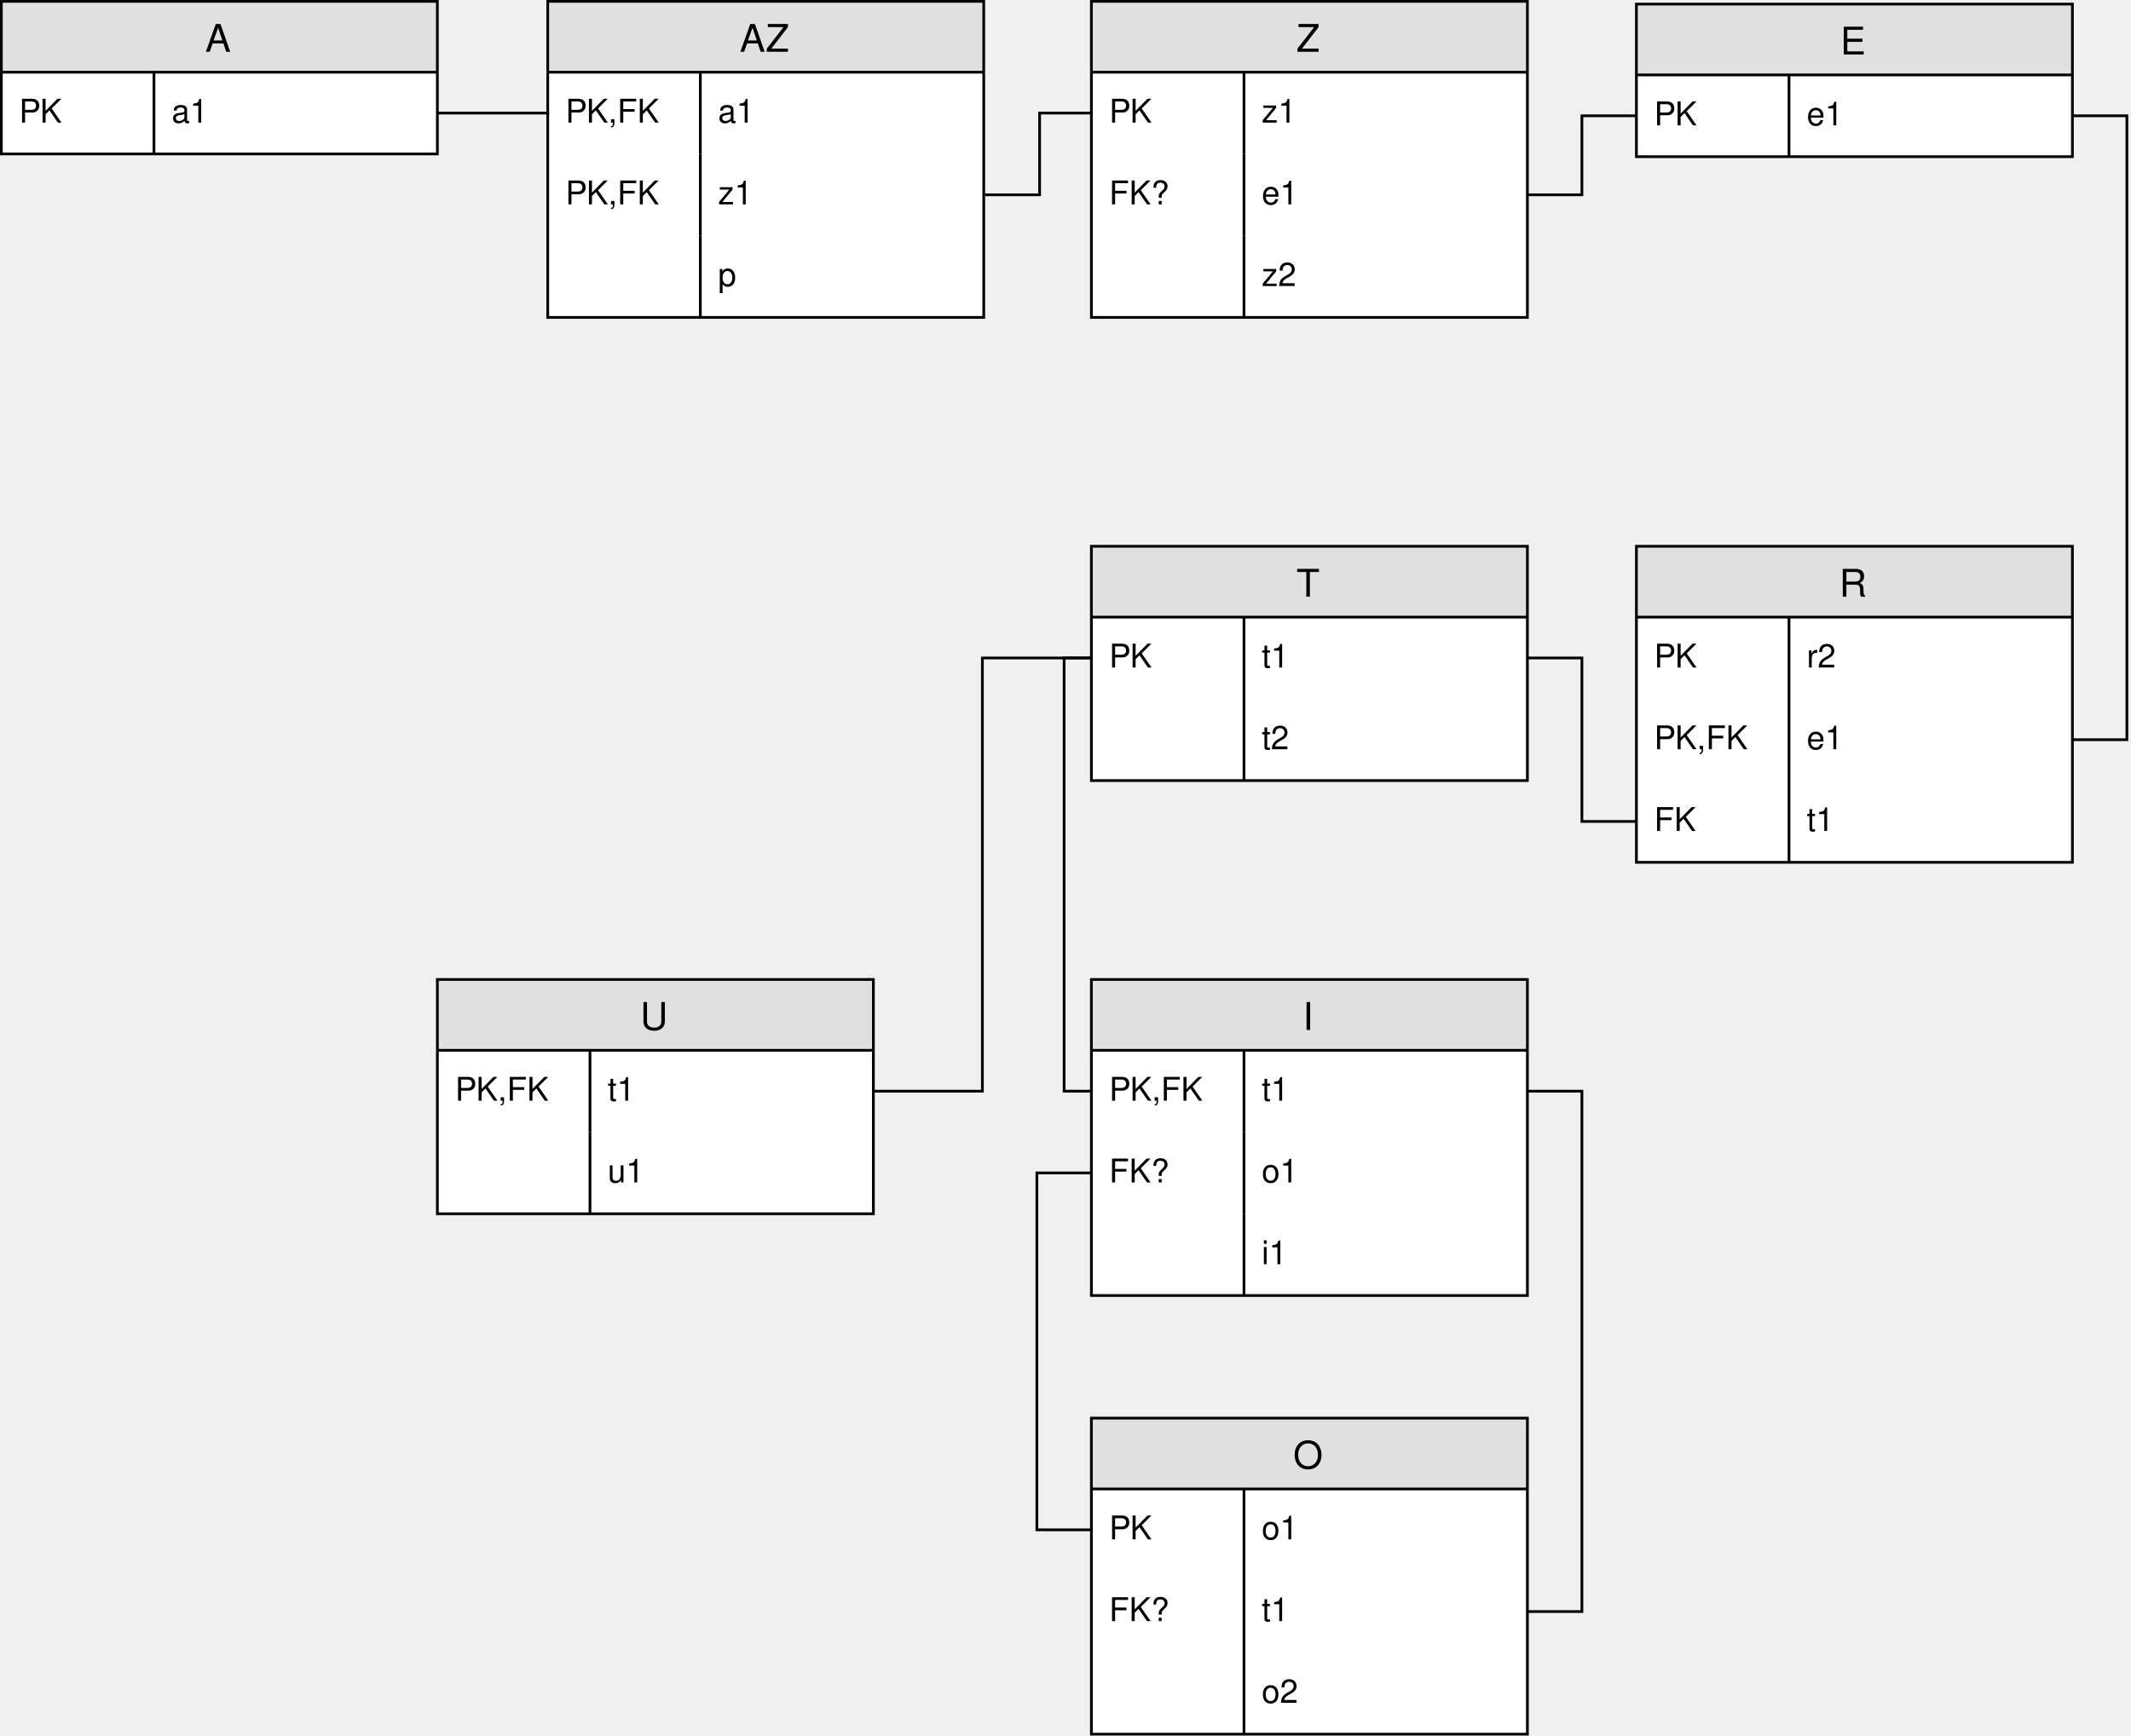
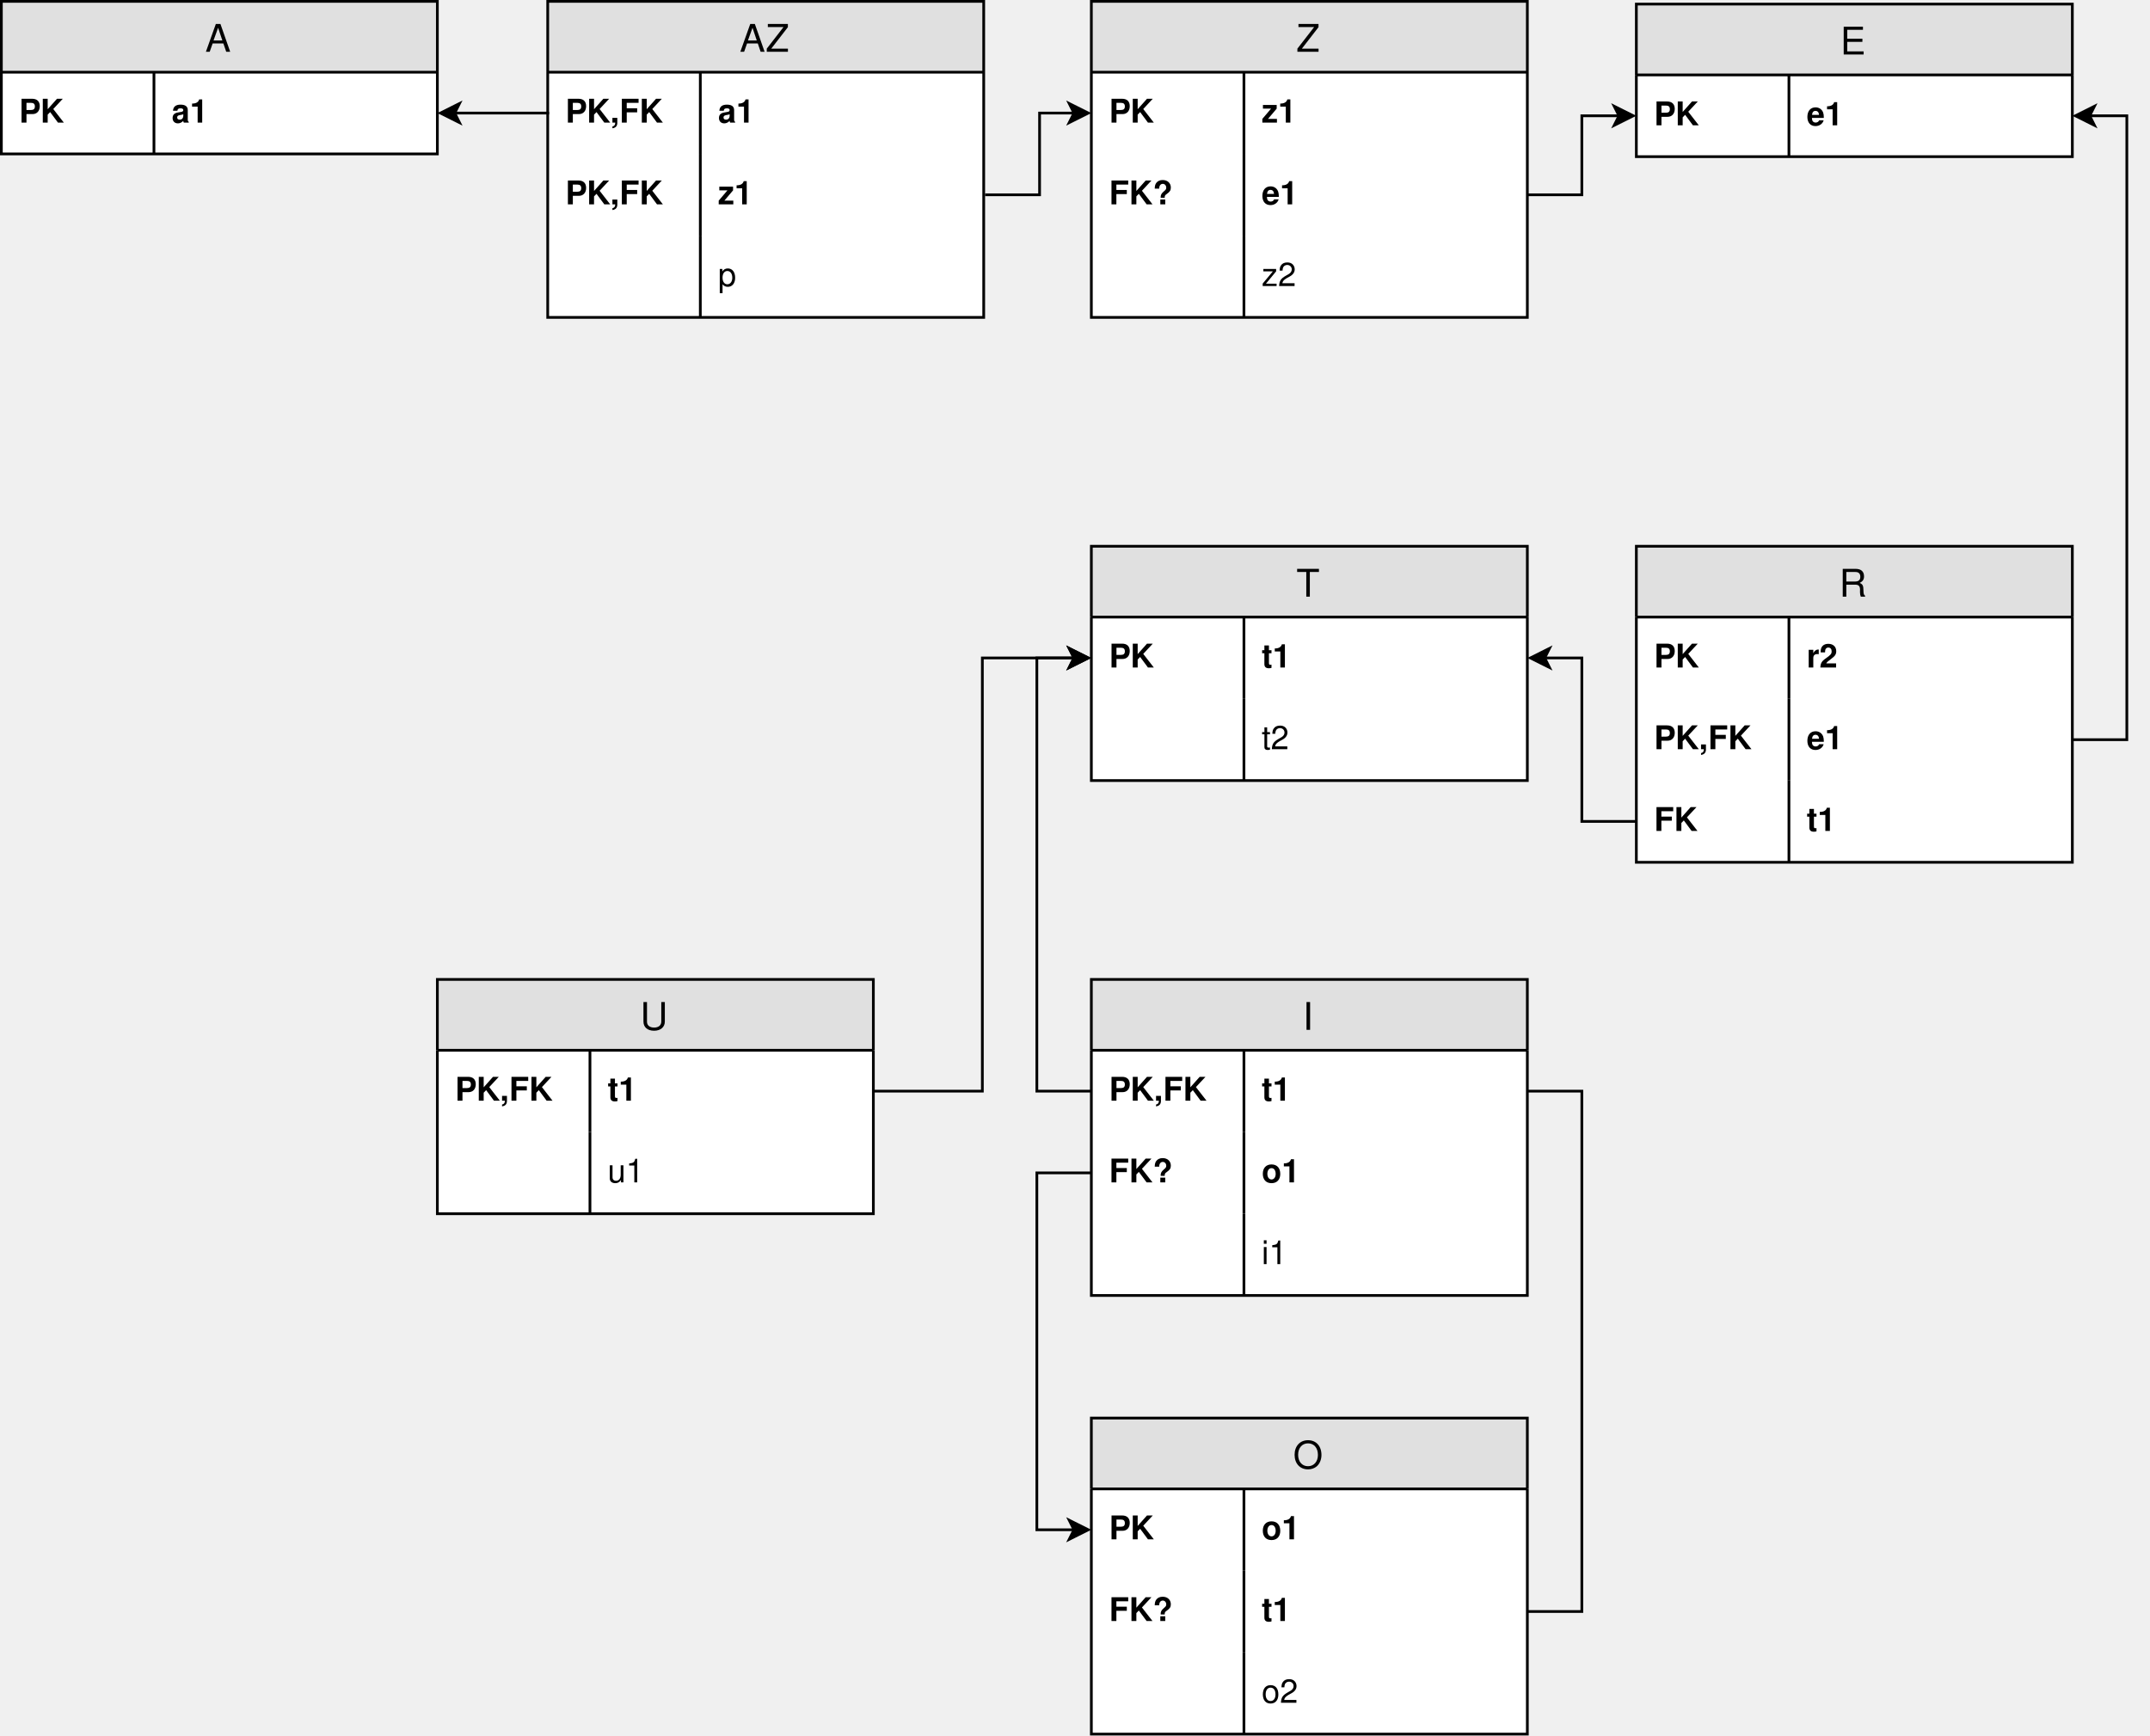
- <svg xmlns="http://www.w3.org/2000/svg" version="1.1" width="782px" height="637px" viewBox="-0.5 -0.5 782 637" content="&lt;mxfile host=&quot;Electron&quot; modified=&quot;2019-10-10T01:50:04.986Z&quot; agent=&quot;Mozilla/5.0 (Windows NT 10.0; Win64; x64) AppleWebKit/537.36 (KHTML, like Gecko) draw.io/11.3.0 Chrome/76.0.381.139 Electron/6.0.7 Safari/537.36&quot; etag=&quot;zW6-IMFG-xTYvGnYh8Zf&quot; version=&quot;11.3.0&quot; type=&quot;device&quot; pages=&quot;1&quot;&gt;&lt;diagram id=&quot;dkL3oLTsuP9VIgrY93rh&quot; name=&quot;Page-1&quot;&gt;7V1bc9o4FP41PG7HF3zhMZDQ7TTZzTTd2WzfFKyAu8ZijEggv34lLPnCgcVQjKwZpZmOdSzfpE+fzvl07PTc0Xz9OUOL2QOJcNJzrGjdc297jjMIPPY/N2xyQ2D7uWGaxVFuskvDU/yBhdES1lUc4WWtIiUkofGibpyQNMUTWrOhLCPv9WqvJKlfdYGmGBieJiiB1r/jiM5ya+hZpf13HE9n8sq2JfbMkawsDMsZish7xeTe9dxRRgjNt+brEU5428l2yY8bH9hb3FiGU9rkgJcV+fHzDzp8e0bJYvDFi8ls9Ztjufl53lCyEo/8Q9wv3chGWL7H8wSlrDR8JSl9EnssVp7M4iS6Rxuy4jexpGjyrywNZySLP1h9lLBdNjOw3RkVfez4/GxxkoxIQrLtdVxs8X+1I5/4GcW1Mrxkxz7KJ7Z3TA9oXat4j5ZU3iVJErRYxi/b++YHzlE2jdMhoZTMRSX5lOP6Tb1uf9h+lMTTlNkm7Fo4k22RP43dZ2XYI6KT3nBG8bpiEj30GZM5ptmGVRF7+32BFjFcZPG9xJ7tC9ushjsxrJDA+7Q4dQkJtiFQcRJC+gAhHzaEyAwt+CZ7ehqj5Bsbiyid8r1DShaihRP8KnskE/fOt1+qvSBbOa875E0Xs+F4I8zzOIq2Z61CJyVbbC4XaBKn0/v8Kr5Vmr6Jq/FeIuyUr8l2JM7YyXDK74ZQRNFLgeoFiVO6bUlvyH5Zg4+sT17PY086YmW7LLNfXj2jI5IuaYbibddjBr13zOE3jDKy+M7AhuXTVkdQfwdFzl4UHRm5x8ElwOT4zcDkWq1hyQNYevx6CpZ26Wcvtmp42oOTphCr46l/KTgdQwx/bMFSZ2OjfwAbxUQp7q42F9UwUwGJ518TIy7ECDZ8cxm+sX4FUyfzjaecb1wfYGn8teeODeVcnHKKYasj5UAn+MMxlKMh5YTqKQe6y+eyjW3Y5uiI1ZBtbDgp3ZiQW13IfV7E7bUWcNsBwAcyDrD6gLsYtxoF3HZoAu5rzEfFmNVwPnKg93tjNGB1ExKbgj55Z81JLarADnRrzaTUgUnJ0VAFdvarwKOxmZkuPzM5GkvBDoyUzNKTlqSjXgp2YFRlSKc10jkUKmlAOq4NgLIwnKNcCz6dczqgBTsASueSjdGCjw9YDcnGCQEgcDTFstdZw83IlKQouSutrMVXaYQj0d5lnXuyBQhvy5+Y0o1oTLSihMfTdC5jcLyO6bM4nG//w7fZAM9Lt+vKrtuNLKTsgZ/lCXihchQvlodtS+Vx0Q3PwysRySw8vBb7DwbMS7LKJriJa0sl3xysKeUZ3rb/Sx0ZThCN33DtTlogBktlt9vndLvVnW73m3a7TIPpSrdLHacyH9zBCcEIbb3rCG3+7tKP3cxhaG/ppw99T5P71IGAtxi4Gqlsfeh8mqWfFtzPvsbuZ39g/JCz/RCZ8XbcD5EQ6Yof4kE/5JvxQzrjh3Rhvc+Dnkh2knhhPJFWPBFPQ0/EM57IVTwRT2NPxINJKCby0ZJv1C/1eTBXxSz1tUY6GmdiezARhRrSUb/WdzrpqF/r8/a+amb45uJ8o/F7Zl4AANF1uaU7q31yotFQboFJ+N8hMxi5pafmGxuN5ZawPbVlYByRTkY/YWNwdUZt8aG4a9SWNhyRwQFsaOCI+FDdpUbd7UDgczLfqFdbfKjuGra5ONv4Gmu7vqcy7JGxja5hT+NVZjkhdSXs8aEi8pcJe9S9VmrVwx53MFAd9vjwnRwT9nQg7PE1/NKBv/9LB2bRpxVvROPPHfhQa1kZ0lEf+5xOOupjnwBqLYZtLs82GistAaSWri/5FAXlsY+cZvSLfQIoinwxsU9nlnwaxz4tZtgGMOPNBD8dCH6KoatR8BOYjLfruSOBxhlvIXRYiSEd9cHP6aSjPvgJ4SKi+bh6O5RTDFsNKSeASbaxoRwdKUd9km0Al5QM21zewdE4xTZQmmJ71lpzd/SWoHGK7eX1lu2h7MHQplJBQL888yM3VOJ6tx7Xyzh/3LC+9GFKyOV3UAKweJRfcZSgGPQnpC0jBvXUiEGenMMUikEhFINMXNYBMagYuhqJQeF+Mci4SZcOynTWgcybj50Myk7nmw7oQOaP7F2NcjSOzEKY7EdOit4N5XSEctTrQCFM9jNsc3m20TjLL1TzZbuW3h84J5/nYKR8XAcKG79zIBWjC+tAQLhxvXrM7js7yMkfShxVgudUQak4r7yOWxOIjtbfEaBaEpQGSpPKNBc5w8Yip1x1az2pjBUzQmgVJRlazB5IhHmN/wA=&lt;/diagram&gt;&lt;/mxfile&gt;" style="background-color: rgb(255, 255, 255);">
+ <svg xmlns="http://www.w3.org/2000/svg" version="1.1" width="789px" height="637px" viewBox="-0.5 -0.5 789 637" content="&lt;mxfile host=&quot;Electron&quot; modified=&quot;2019-10-13T20:50:45.197Z&quot; agent=&quot;Mozilla/5.0 (Windows NT 10.0; Win64; x64) AppleWebKit/537.36 (KHTML, like Gecko) draw.io/12.1.0 Chrome/76.0.381.139 Electron/6.0.7 Safari/537.36&quot; etag=&quot;pJ8IJDLQotQWq_OWO9xX&quot; version=&quot;12.1.0&quot; type=&quot;device&quot; pages=&quot;1&quot;&gt;&lt;diagram id=&quot;dkL3oLTsuP9VIgrY93rh&quot; name=&quot;Page-1&quot;&gt;7V1bc9o4FP41PG7HF2Sbx0Cbbqfpbibpznb7pmAF3DUWY0QC+fUr2ZIvCBab2MiaUZrpoGP5IunTp3M+HZORO1vtPqdwvfyGQxSPHCvcjdyPI8eZ+ID+zwz73ODbXm5YpFGYm+zS8Bi9IW60uHUbhWhTq0gwjkm0rhvnOEnQnNRsME3xa73aM47rd13DBZIMj3MYy9a/o5Asc2sArNL+O4oWS3Fn2+JHVlBU5obNEob4tWJyP43cWYoxyT+tdjMUs74T/ZKfd3viaPFgKUpIkxOetvjnrz/I9OUHjNeTLyDCy+1vjuXm13mB8ZY3+Sd/XrIXnbB5jVYxTGhp+owT8siPWLQ8X0ZxeAf3eMseYkPg/F9Rmi5xGr3R+jCmh2xqoIdTwsfY8djVojie4Rin2X1cZLF/tTMf2RX5vVK0oefeixbbB6ZvcFereAc3RDwljmO43kRP2XOzE1cwXUTJFBOCV7ySaOVt/aGesx96HMbRIqG2Ob0XSkVf5K2xx7QsjwgfpBeUErSrmPgIfUZ4hUi6p1X40fGYo4VPF1F8LbFne9y2rOGOTyvI8b4oLl1Cgn7gqGiFkLGEkDdbhsgSrtlH2noSwfiBzkWYLNjRKcFr3sMxehYjkvJnZ5+fqqMgejmvO2VdF9HpeMPNqygMs6tWoZPgDJubNZxHyeIuv4tnlaYHfjc2Sphe8jnOZuKSXgwl7GkwgQQ+Fahe4yghWU+CKf2lHT6zPoARoC2d0bJdlukvq56SGU42JIVRNvSIQu8VMfhNwxSvv1OwIdHa6gwCByhyjqLozMw9Dy4OJsdrBibX6g1LQMLS/dc2WKp2nn0KWzU8HcFJU4jV8TTuCk7nEMOazZt3MTbGJ7BRLJT86WprUQ0zFZAA75oYcWWMIMM33fDNuzDVmm+Acr5xPQlLt19H7q2hnM4pp5i2OlKO7AS/OYZyOqEc6x2Yak85gXrKkd1lwzbds80pZGjANra8KN2YkFtdyH1ZxA16C7htX8IHNA6w+oC7mLcaBdx2YALua6xHxZzVcD1yZO/3xmjA6hYkugR9ABetST2qwI7s1ppFaQCLkqOhCuwcV4Fnt2Zl6n5lcjSWgh05UjJbT1qSjnop2JGjKkM6vZHOqVBJA9JxbQkoa8M5yrXg9pwzAC3YkaBkyKZzsnFPRVgakI0TSIBA4QKJUacdt8QLnMD4U2mlPb5NQhTy/i7r3OEMIKwvfyFC9rwz4ZZgFk+TlYjB0S4iP/jp7PM/7PMHwEsfd5VDH/eikNAG/xAXYIXKWaxYnpaVyvPCG5aHR4vzGG420Tw3sgibX+1kzLzB23SOmni3RFDOyZpCoWHd+7/skaIYkugF1Z6kB26wVI68fcnIW4Maea/pyItkmKGMvFBzKqvCJ3lZMHLb6Dpym3e4AWQ3cxv62wAayx6oyYAaQNhbTFyNtLax7IKaDaAenNCxxk7oeGJckfe4IiL17bwrIlAyFFcEyK7Ig3FFBuOKDGHjD8jOSNpKxTDOSC/OCNDQGQHGGbmKMwI0dkaAnI1igh8t+Ub9nh+Qk1bMnl9vpKNxSjaQM1KIIR3175y1Jx31m37g6Dtnhm865xuNXzgDvgSIoSsug9r2E2uNhoqLnJD/XSYHo7iM1HzfRmPFJehPcJkYX2SQAVDQGFyDEVw8Wd81gksfvsjkBDY08EU8WeAlRuBVn/DYnm/UCy6eLPBeyjaWYZuzM1ZHtgEqIx/9Ex5B471msSYNJfLxZF3kLxP5qHvL1KpHPu5kojry8eRXdEzkM4DIx9Pwiw+84198YLZ+enFINP72A0+WW7aGdNSHP+1JR33448tyiwl/umcbjcUWX6aWoW/8FIUhhD9ipdEv/PFlaeSLCX8Gs/HTOPzpMdXWl1PfTPwzgPinmLoaxT++SX27nkfia5z6Fsg+Kzakoz71rT3pqI9/Ankr0Xzdej+UU0xbDSnHl7NtI0M56iWX9pSjPtvWl3eVLmUbI7mcn7E6so3SXNuLdpwHJbn4jXNtu5dcslNp2+C+UoGjv7zyPTNUQnunHtqLUP+2YX3hxpSoy5+gxGDRlPf4SrIe9KfMXEYPGqnRg4BYxhTqQYGsB5nQbAB6UDF1NdKDguN6kInLuo7LdJaCzFuQg5SC2vPNAKQg85f3rkY5GgdngZzyh1sF8IZyepGC2lOOeikokFP+LmUbIwWdn7E6so2aL7p7/4sEHF2lpiO0o7ZZPScj5fM6UND4zQOhGHWsA0nCjQvqMbvnHCAnbxQ/qwRPW0HJOxCIPLcmEJ2tfyBA9SQoTZSmll1Z5zw6ITKVS1ZCM3M3WmjQWAsV+3O9p5/RYooxqYIphevlNxwiVuM/&lt;/diagram&gt;&lt;/mxfile&gt;" style="background-color: rgb(255, 255, 255);">
  <defs>
    <clipPath id="mx-clip-461-27-94-28-0">
      <rect x="461" y="27" width="94" height="28" />
    </clipPath>
    <clipPath id="mx-clip-405-27-46-28-0">
      <rect x="405" y="27" width="46" height="28" />
    </clipPath>
    <clipPath id="mx-clip-461-57-94-28-0">
      <rect x="461" y="57" width="94" height="28" />
    </clipPath>
    <clipPath id="mx-clip-405-57-46-28-0">
      <rect x="405" y="57" width="46" height="28" />
    </clipPath>
    <clipPath id="mx-clip-461-87-94-28-0">
      <rect x="461" y="87" width="94" height="28" />
    </clipPath>
    <clipPath id="mx-clip-61-27-94-28-0">
      <rect x="61" y="27" width="94" height="28" />
    </clipPath>
    <clipPath id="mx-clip-5-27-46-28-0">
      <rect x="5" y="27" width="46" height="28" />
    </clipPath>
    <clipPath id="mx-clip-262-27-94-28-0">
      <rect x="262" y="27" width="94" height="28" />
    </clipPath>
    <clipPath id="mx-clip-206-27-46-28-0">
      <rect x="206" y="27" width="46" height="28" />
    </clipPath>
    <clipPath id="mx-clip-262-57-94-28-0">
      <rect x="262" y="57" width="94" height="28" />
    </clipPath>
    <clipPath id="mx-clip-206-57-46-28-0">
      <rect x="206" y="57" width="46" height="28" />
    </clipPath>
    <clipPath id="mx-clip-262-87-94-28-0">
      <rect x="262" y="87" width="94" height="28" />
    </clipPath>
    <clipPath id="mx-clip-661-28-94-28-0">
      <rect x="661" y="28" width="94" height="28" />
    </clipPath>
    <clipPath id="mx-clip-605-28-46-28-0">
      <rect x="605" y="28" width="46" height="28" />
    </clipPath>
    <clipPath id="mx-clip-661-227-94-28-0">
      <rect x="661" y="227" width="94" height="28" />
    </clipPath>
    <clipPath id="mx-clip-605-227-46-28-0">
      <rect x="605" y="227" width="46" height="28" />
    </clipPath>
    <clipPath id="mx-clip-661-257-94-28-0">
      <rect x="661" y="257" width="94" height="28" />
    </clipPath>
    <clipPath id="mx-clip-605-257-46-28-0">
      <rect x="605" y="257" width="46" height="28" />
    </clipPath>
    <clipPath id="mx-clip-661-287-94-28-0">
      <rect x="661" y="287" width="94" height="28" />
    </clipPath>
    <clipPath id="mx-clip-605-287-46-28-0">
      <rect x="605" y="287" width="46" height="28" />
    </clipPath>
    <clipPath id="mx-clip-461-227-94-28-0">
      <rect x="461" y="227" width="94" height="28" />
    </clipPath>
    <clipPath id="mx-clip-405-227-46-28-0">
      <rect x="405" y="227" width="46" height="28" />
    </clipPath>
    <clipPath id="mx-clip-461-257-94-28-0">
      <rect x="461" y="257" width="94" height="28" />
    </clipPath>
    <clipPath id="mx-clip-221-386-94-28-0">
      <rect x="221" y="386" width="94" height="28" />
    </clipPath>
    <clipPath id="mx-clip-165-386-46-28-0">
      <rect x="165" y="386" width="46" height="28" />
    </clipPath>
    <clipPath id="mx-clip-221-416-94-28-0">
      <rect x="221" y="416" width="94" height="28" />
    </clipPath>
    <clipPath id="mx-clip-461-386-94-28-0">
      <rect x="461" y="386" width="94" height="28" />
    </clipPath>
    <clipPath id="mx-clip-405-386-46-28-0">
      <rect x="405" y="386" width="46" height="28" />
    </clipPath>
    <clipPath id="mx-clip-461-416-94-28-0">
      <rect x="461" y="416" width="94" height="28" />
    </clipPath>
    <clipPath id="mx-clip-405-416-46-28-0">
      <rect x="405" y="416" width="46" height="28" />
    </clipPath>
    <clipPath id="mx-clip-461-446-94-28-0">
      <rect x="461" y="446" width="94" height="28" />
    </clipPath>
    <clipPath id="mx-clip-461-547-94-28-0">
      <rect x="461" y="547" width="94" height="28" />
    </clipPath>
    <clipPath id="mx-clip-405-547-46-28-0">
      <rect x="405" y="547" width="46" height="28" />
    </clipPath>
    <clipPath id="mx-clip-461-577-94-28-0">
      <rect x="461" y="577" width="94" height="28" />
    </clipPath>
    <clipPath id="mx-clip-405-577-46-28-0">
      <rect x="405" y="577" width="46" height="28" />
    </clipPath>
    <clipPath id="mx-clip-461-607-94-28-0">
      <rect x="461" y="607" width="94" height="28" />
    </clipPath>
  </defs>
  <g>
    <path d="M 400 26 L 400 0 L 560 0 L 560 26" fill="#e0e0e0" stroke="#000000" stroke-miterlimit="10" pointer-events="none" />
    <path d="M 400 26 L 400 116 L 560 116 L 560 26" fill="#ffffff" stroke="#000000" stroke-miterlimit="10" pointer-events="none" />
    <path d="M 400 26 L 560 26" fill="none" stroke="#000000" stroke-miterlimit="10" pointer-events="none" />
    <g fill="#000000" font-family="Helvetica" text-anchor="middle" font-size="14px">
      <text x="479.5" y="18.5">Z</text>
    </g>
    <path d="M 400 26 M 560 26 M 560 56 M 400 56" fill="none" stroke="#000000" stroke-miterlimit="10" pointer-events="none" />
-     <g fill="#000000" font-family="Helvetica" text-decoration="underline" clip-path="url(#mx-clip-461-27-94-28-0)" font-size="12px">
+     <g fill="#000000" font-family="Helvetica" font-weight="bold" text-decoration="underline" clip-path="url(#mx-clip-461-27-94-28-0)" font-size="12px">
      <text x="462.5" y="44.5">z1</text>
    </g>
    <path d="M 400 26 M 456 26 L 456 56 M 400 56" fill="none" stroke="#000000" stroke-miterlimit="10" pointer-events="none" />
-     <g fill="#000000" font-family="Helvetica" clip-path="url(#mx-clip-405-27-46-28-0)" font-size="12px">
+     <g fill="#000000" font-family="Helvetica" font-weight="bold" clip-path="url(#mx-clip-405-27-46-28-0)" font-size="12px">
      <text x="406.5" y="44.5">PK</text>
    </g>
    <path d="M 400 56 M 560 56 M 560 86 M 400 86" fill="none" stroke="#000000" stroke-miterlimit="10" pointer-events="none" />
-     <g fill="#000000" font-family="Helvetica" clip-path="url(#mx-clip-461-57-94-28-0)" font-size="12px">
+     <g fill="#000000" font-family="Helvetica" font-weight="bold" clip-path="url(#mx-clip-461-57-94-28-0)" font-size="12px">
      <text x="462.5" y="74.5">e1</text>
    </g>
    <path d="M 400 56 M 456 56 L 456 86 M 400 86" fill="none" stroke="#000000" stroke-miterlimit="10" pointer-events="none" />
-     <g fill="#000000" font-family="Helvetica" clip-path="url(#mx-clip-405-57-46-28-0)" font-size="12px">
+     <g fill="#000000" font-family="Helvetica" font-weight="bold" clip-path="url(#mx-clip-405-57-46-28-0)" font-size="12px">
      <text x="406.5" y="74.5">FK?</text>
    </g>
    <path d="M 400 86 M 560 86 M 560 116 M 400 116" fill="none" stroke="#000000" stroke-miterlimit="10" pointer-events="none" />
    <g fill="#000000" font-family="Helvetica" clip-path="url(#mx-clip-461-87-94-28-0)" font-size="12px">
      <text x="462.5" y="104.5">z2</text>
    </g>
    <path d="M 400 86 M 456 86 L 456 116 M 400 116" fill="none" stroke="#000000" stroke-miterlimit="10" pointer-events="none" />
    <path d="M 0 26 L 0 0 L 160 0 L 160 26" fill="#e0e0e0" stroke="#000000" stroke-miterlimit="10" pointer-events="none" />
    <path d="M 0 26 L 0 56 L 160 56 L 160 26" fill="#ffffff" stroke="#000000" stroke-miterlimit="10" pointer-events="none" />
    <path d="M 0 26 L 160 26" fill="none" stroke="#000000" stroke-miterlimit="10" pointer-events="none" />
    <g fill="#000000" font-family="Helvetica" text-anchor="middle" font-size="14px">
      <text x="79.5" y="18.5">A</text>
    </g>
    <path d="M 0 26 M 160 26 M 160 56 M 0 56" fill="none" stroke="#000000" stroke-miterlimit="10" pointer-events="none" />
-     <g fill="#000000" font-family="Helvetica" text-decoration="underline" clip-path="url(#mx-clip-61-27-94-28-0)" font-size="12px">
+     <g fill="#000000" font-family="Helvetica" font-weight="bold" text-decoration="underline" clip-path="url(#mx-clip-61-27-94-28-0)" font-size="12px">
      <text x="62.5" y="44.5">a1</text>
    </g>
    <path d="M 0 26 M 56 26 L 56 56 M 0 56" fill="none" stroke="#000000" stroke-miterlimit="10" pointer-events="none" />
-     <g fill="#000000" font-family="Helvetica" clip-path="url(#mx-clip-5-27-46-28-0)" font-size="12px">
+     <g fill="#000000" font-family="Helvetica" font-weight="bold" clip-path="url(#mx-clip-5-27-46-28-0)" font-size="12px">
      <text x="6.5" y="44.5">PK</text>
    </g>
    <path d="M 200.5 26 L 200.5 0 L 360.5 0 L 360.5 26" fill="#e0e0e0" stroke="#000000" stroke-miterlimit="10" pointer-events="none" />
    <path d="M 200.5 26 L 200.5 116 L 360.5 116 L 360.5 26" fill="#ffffff" stroke="#000000" stroke-miterlimit="10" pointer-events="none" />
    <path d="M 200.5 26 L 360.5 26" fill="none" stroke="#000000" stroke-miterlimit="10" pointer-events="none" />
    <g fill="#000000" font-family="Helvetica" text-anchor="middle" font-size="14px">
      <text x="280" y="18.5">AZ</text>
    </g>
    <path d="M 200.5 26 M 360.5 26 M 360.5 56 M 200.5 56" fill="none" stroke="#000000" stroke-miterlimit="10" pointer-events="none" />
-     <g fill="#000000" font-family="Helvetica" text-decoration="underline" clip-path="url(#mx-clip-262-27-94-28-0)" font-size="12px">
+     <g fill="#000000" font-family="Helvetica" font-weight="bold" text-decoration="underline" clip-path="url(#mx-clip-262-27-94-28-0)" font-size="12px">
      <text x="263" y="44.5">a1</text>
    </g>
    <path d="M 200.5 26 M 256.5 26 L 256.5 56 M 200.5 56" fill="none" stroke="#000000" stroke-miterlimit="10" pointer-events="none" />
-     <g fill="#000000" font-family="Helvetica" clip-path="url(#mx-clip-206-27-46-28-0)" font-size="12px">
+     <g fill="#000000" font-family="Helvetica" font-weight="bold" clip-path="url(#mx-clip-206-27-46-28-0)" font-size="12px">
      <text x="207" y="44.5">PK,FK</text>
    </g>
    <path d="M 200.5 56 M 360.5 56 M 360.5 86 M 200.5 86" fill="none" stroke="#000000" stroke-miterlimit="10" pointer-events="none" />
-     <g fill="#000000" font-family="Helvetica" text-decoration="underline" clip-path="url(#mx-clip-262-57-94-28-0)" font-size="12px">
+     <g fill="#000000" font-family="Helvetica" font-weight="bold" text-decoration="underline" clip-path="url(#mx-clip-262-57-94-28-0)" font-size="12px">
      <text x="263" y="74.5">z1</text>
    </g>
    <path d="M 200.5 56 M 256.5 56 L 256.5 86 M 200.5 86" fill="none" stroke="#000000" stroke-miterlimit="10" pointer-events="none" />
-     <g fill="#000000" font-family="Helvetica" clip-path="url(#mx-clip-206-57-46-28-0)" font-size="12px">
+     <g fill="#000000" font-family="Helvetica" font-weight="bold" clip-path="url(#mx-clip-206-57-46-28-0)" font-size="12px">
      <text x="207" y="74.5">PK,FK</text>
    </g>
    <path d="M 200.5 86 M 360.5 86 M 360.5 116 M 200.5 116" fill="none" stroke="#000000" stroke-miterlimit="10" pointer-events="none" />
    <g fill="#000000" font-family="Helvetica" clip-path="url(#mx-clip-262-87-94-28-0)" font-size="12px">
      <text x="263" y="104.5">p</text>
    </g>
    <path d="M 200.5 86 M 256.5 86 L 256.5 116 M 200.5 116" fill="none" stroke="#000000" stroke-miterlimit="10" pointer-events="none" />
-     <path d="M 201 41 L 160 41" fill="none" stroke="#000000" stroke-miterlimit="10" pointer-events="none" />
-     <path d="M 361 71 L 381 71 L 381 41 L 400 41" fill="none" stroke="#000000" stroke-miterlimit="10" pointer-events="none" />
+     <path d="M 201 41 L 166.37 41" fill="none" stroke="#000000" stroke-miterlimit="10" pointer-events="none" />
+     <path d="M 161.12 41 L 168.12 37.5 L 166.37 41 L 168.12 44.5 Z" fill="#000000" stroke="#000000" stroke-miterlimit="10" pointer-events="none" />
+     <path d="M 361 71 L 381 71 L 381 41 L 393.63 41" fill="none" stroke="#000000" stroke-miterlimit="10" pointer-events="none" />
+     <path d="M 398.88 41 L 391.88 44.5 L 393.63 41 L 391.88 37.5 Z" fill="#000000" stroke="#000000" stroke-miterlimit="10" pointer-events="none" />
    <path d="M 600 27 L 600 1 L 760 1 L 760 27" fill="#e0e0e0" stroke="#000000" stroke-miterlimit="10" pointer-events="none" />
    <path d="M 600 27 L 600 57 L 760 57 L 760 27" fill="#ffffff" stroke="#000000" stroke-miterlimit="10" pointer-events="none" />
    <path d="M 600 27 L 760 27" fill="none" stroke="#000000" stroke-miterlimit="10" pointer-events="none" />
    <g fill="#000000" font-family="Helvetica" text-anchor="middle" font-size="14px">
      <text x="679.5" y="19.5">E</text>
    </g>
    <path d="M 600 27 M 760 27 M 760 57 M 600 57" fill="none" stroke="#000000" stroke-miterlimit="10" pointer-events="none" />
-     <g fill="#000000" font-family="Helvetica" text-decoration="underline" clip-path="url(#mx-clip-661-28-94-28-0)" font-size="12px">
+     <g fill="#000000" font-family="Helvetica" font-weight="bold" text-decoration="underline" clip-path="url(#mx-clip-661-28-94-28-0)" font-size="12px">
      <text x="662.5" y="45.5">e1</text>
    </g>
    <path d="M 600 27 M 656 27 L 656 57 M 600 57" fill="none" stroke="#000000" stroke-miterlimit="10" pointer-events="none" />
-     <g fill="#000000" font-family="Helvetica" clip-path="url(#mx-clip-605-28-46-28-0)" font-size="12px">
+     <g fill="#000000" font-family="Helvetica" font-weight="bold" clip-path="url(#mx-clip-605-28-46-28-0)" font-size="12px">
      <text x="606.5" y="45.5">PK</text>
    </g>
-     <path d="M 560 71 L 580 71 L 580 42 L 600 42" fill="none" stroke="#000000" stroke-miterlimit="10" pointer-events="none" />
+     <path d="M 560 71 L 580 71 L 580 42 L 593.63 42" fill="none" stroke="#000000" stroke-miterlimit="10" pointer-events="none" />
+     <path d="M 598.88 42 L 591.88 45.5 L 593.63 42 L 591.88 38.5 Z" fill="#000000" stroke="#000000" stroke-miterlimit="10" pointer-events="none" />
    <path d="M 600 226 L 600 200 L 760 200 L 760 226" fill="#e0e0e0" stroke="#000000" stroke-miterlimit="10" pointer-events="none" />
    <path d="M 600 226 L 600 316 L 760 316 L 760 226" fill="#ffffff" stroke="#000000" stroke-miterlimit="10" pointer-events="none" />
    <path d="M 600 226 L 760 226" fill="none" stroke="#000000" stroke-miterlimit="10" pointer-events="none" />
    <g fill="#000000" font-family="Helvetica" text-anchor="middle" font-size="14px">
      <text x="679.5" y="218.5">R</text>
    </g>
    <path d="M 600 226 M 760 226 M 760 256 M 600 256" fill="none" stroke="#000000" stroke-miterlimit="10" pointer-events="none" />
-     <g fill="#000000" font-family="Helvetica" text-decoration="underline" clip-path="url(#mx-clip-661-227-94-28-0)" font-size="12px">
+     <g fill="#000000" font-family="Helvetica" font-weight="bold" text-decoration="underline" clip-path="url(#mx-clip-661-227-94-28-0)" font-size="12px">
      <text x="662.5" y="244.5">r2</text>
    </g>
    <path d="M 600 226 M 656 226 L 656 256 M 600 256" fill="none" stroke="#000000" stroke-miterlimit="10" pointer-events="none" />
-     <g fill="#000000" font-family="Helvetica" clip-path="url(#mx-clip-605-227-46-28-0)" font-size="12px">
+     <g fill="#000000" font-family="Helvetica" font-weight="bold" clip-path="url(#mx-clip-605-227-46-28-0)" font-size="12px">
      <text x="606.5" y="244.5">PK</text>
    </g>
    <path d="M 600 256 M 760 256 M 760 286 M 600 286" fill="none" stroke="#000000" stroke-miterlimit="10" pointer-events="none" />
-     <g fill="#000000" font-family="Helvetica" text-decoration="underline" clip-path="url(#mx-clip-661-257-94-28-0)" font-size="12px">
+     <g fill="#000000" font-family="Helvetica" font-weight="bold" text-decoration="underline" clip-path="url(#mx-clip-661-257-94-28-0)" font-size="12px">
      <text x="662.5" y="274.5">e1</text>
    </g>
    <path d="M 600 256 M 656 256 L 656 286 M 600 286" fill="none" stroke="#000000" stroke-miterlimit="10" pointer-events="none" />
-     <g fill="#000000" font-family="Helvetica" clip-path="url(#mx-clip-605-257-46-28-0)" font-size="12px">
+     <g fill="#000000" font-family="Helvetica" font-weight="bold" clip-path="url(#mx-clip-605-257-46-28-0)" font-size="12px">
      <text x="606.5" y="274.5">PK,FK</text>
    </g>
    <path d="M 600 286 M 760 286 M 760 316 M 600 316" fill="none" stroke="#000000" stroke-miterlimit="10" pointer-events="none" />
-     <g fill="#000000" font-family="Helvetica" clip-path="url(#mx-clip-661-287-94-28-0)" font-size="12px">
+     <g fill="#000000" font-family="Helvetica" font-weight="bold" clip-path="url(#mx-clip-661-287-94-28-0)" font-size="12px">
      <text x="662.5" y="304.5">t1</text>
    </g>
    <path d="M 600 286 M 656 286 L 656 316 M 600 316" fill="none" stroke="#000000" stroke-miterlimit="10" pointer-events="none" />
-     <g fill="#000000" font-family="Helvetica" clip-path="url(#mx-clip-605-287-46-28-0)" font-size="12px">
+     <g fill="#000000" font-family="Helvetica" font-weight="bold" clip-path="url(#mx-clip-605-287-46-28-0)" font-size="12px">
      <text x="606.5" y="304.5">FK</text>
    </g>
-     <path d="M 760 271 L 780 271 L 780 42 L 760 42" fill="none" stroke="#000000" stroke-miterlimit="10" pointer-events="none" />
+     <path d="M 760 271 L 780 271 L 780 42 L 766.37 42" fill="none" stroke="#000000" stroke-miterlimit="10" pointer-events="none" />
+     <path d="M 761.12 42 L 768.12 38.5 L 766.37 42 L 768.12 45.5 Z" fill="#000000" stroke="#000000" stroke-miterlimit="10" pointer-events="none" />
    <path d="M 400 226 L 400 200 L 560 200 L 560 226" fill="#e0e0e0" stroke="#000000" stroke-miterlimit="10" pointer-events="none" />
    <path d="M 400 226 L 400 286 L 560 286 L 560 226" fill="#ffffff" stroke="#000000" stroke-miterlimit="10" pointer-events="none" />
    <path d="M 400 226 L 560 226" fill="none" stroke="#000000" stroke-miterlimit="10" pointer-events="none" />
    <g fill="#000000" font-family="Helvetica" text-anchor="middle" font-size="14px">
      <text x="479.5" y="218.5">T</text>
    </g>
    <path d="M 400 226 M 560 226 M 560 256 M 400 256" fill="none" stroke="#000000" stroke-miterlimit="10" pointer-events="none" />
-     <g fill="#000000" font-family="Helvetica" text-decoration="underline" clip-path="url(#mx-clip-461-227-94-28-0)" font-size="12px">
+     <g fill="#000000" font-family="Helvetica" font-weight="bold" text-decoration="underline" clip-path="url(#mx-clip-461-227-94-28-0)" font-size="12px">
      <text x="462.5" y="244.5">t1</text>
    </g>
    <path d="M 400 226 M 456 226 L 456 256 M 400 256" fill="none" stroke="#000000" stroke-miterlimit="10" pointer-events="none" />
-     <g fill="#000000" font-family="Helvetica" clip-path="url(#mx-clip-405-227-46-28-0)" font-size="12px">
+     <g fill="#000000" font-family="Helvetica" font-weight="bold" clip-path="url(#mx-clip-405-227-46-28-0)" font-size="12px">
      <text x="406.5" y="244.5">PK</text>
    </g>
    <path d="M 400 256 M 560 256 M 560 286 M 400 286" fill="none" stroke="#000000" stroke-miterlimit="10" pointer-events="none" />
    <g fill="#000000" font-family="Helvetica" clip-path="url(#mx-clip-461-257-94-28-0)" font-size="12px">
      <text x="462.5" y="274.5">t2</text>
    </g>
    <path d="M 400 256 M 456 256 L 456 286 M 400 286" fill="none" stroke="#000000" stroke-miterlimit="10" pointer-events="none" />
-     <path d="M 600 301 L 580 301 L 580 241 L 560 241" fill="none" stroke="#000000" stroke-miterlimit="10" pointer-events="none" />
+     <path d="M 600 301 L 580 301 L 580 241 L 566.37 241" fill="none" stroke="#000000" stroke-miterlimit="10" pointer-events="none" />
+     <path d="M 561.12 241 L 568.12 237.5 L 566.37 241 L 568.12 244.5 Z" fill="#000000" stroke="#000000" stroke-miterlimit="10" pointer-events="none" />
    <path d="M 160 385 L 160 359 L 320 359 L 320 385" fill="#e0e0e0" stroke="#000000" stroke-miterlimit="10" pointer-events="none" />
    <path d="M 160 385 L 160 445 L 320 445 L 320 385" fill="#ffffff" stroke="#000000" stroke-miterlimit="10" pointer-events="none" />
    <path d="M 160 385 L 320 385" fill="none" stroke="#000000" stroke-miterlimit="10" pointer-events="none" />
    <g fill="#000000" font-family="Helvetica" text-anchor="middle" font-size="14px">
      <text x="239.5" y="377.5">U</text>
    </g>
    <path d="M 160 385 M 320 385 M 320 415 M 160 415" fill="none" stroke="#000000" stroke-miterlimit="10" pointer-events="none" />
-     <g fill="#000000" font-family="Helvetica" text-decoration="underline" clip-path="url(#mx-clip-221-386-94-28-0)" font-size="12px">
+     <g fill="#000000" font-family="Helvetica" font-weight="bold" text-decoration="underline" clip-path="url(#mx-clip-221-386-94-28-0)" font-size="12px">
      <text x="222.5" y="403.5">t1</text>
    </g>
    <path d="M 160 385 M 216 385 L 216 415 M 160 415" fill="none" stroke="#000000" stroke-miterlimit="10" pointer-events="none" />
-     <g fill="#000000" font-family="Helvetica" clip-path="url(#mx-clip-165-386-46-28-0)" font-size="12px">
+     <g fill="#000000" font-family="Helvetica" font-weight="bold" clip-path="url(#mx-clip-165-386-46-28-0)" font-size="12px">
      <text x="166.5" y="403.5">PK,FK</text>
    </g>
    <path d="M 160 415 M 320 415 M 320 445 M 160 445" fill="none" stroke="#000000" stroke-miterlimit="10" pointer-events="none" />
    <g fill="#000000" font-family="Helvetica" clip-path="url(#mx-clip-221-416-94-28-0)" font-size="12px">
      <text x="222.5" y="433.5">u1</text>
    </g>
    <path d="M 160 415 M 216 415 L 216 445 M 160 445" fill="none" stroke="#000000" stroke-miterlimit="10" pointer-events="none" />
-     <path d="M 320 400 L 360 400 L 360 241 L 400 241" fill="none" stroke="#000000" stroke-miterlimit="10" pointer-events="none" />
+     <path d="M 320 400 L 360 400 L 360 241 L 393.63 241" fill="none" stroke="#000000" stroke-miterlimit="10" pointer-events="none" />
+     <path d="M 398.88 241 L 391.88 244.5 L 393.63 241 L 391.88 237.5 Z" fill="#000000" stroke="#000000" stroke-miterlimit="10" pointer-events="none" />
    <path d="M 400 385 L 400 359 L 560 359 L 560 385" fill="#e0e0e0" stroke="#000000" stroke-miterlimit="10" pointer-events="none" />
    <path d="M 400 385 L 400 475 L 560 475 L 560 385" fill="#ffffff" stroke="#000000" stroke-miterlimit="10" pointer-events="none" />
    <path d="M 400 385 L 560 385" fill="none" stroke="#000000" stroke-miterlimit="10" pointer-events="none" />
    <g fill="#000000" font-family="Helvetica" text-anchor="middle" font-size="14px">
      <text x="479.5" y="377.5">I</text>
    </g>
    <path d="M 400 385 M 560 385 M 560 415 M 400 415" fill="none" stroke="#000000" stroke-miterlimit="10" pointer-events="none" />
-     <g fill="#000000" font-family="Helvetica" text-decoration="underline" clip-path="url(#mx-clip-461-386-94-28-0)" font-size="12px">
+     <g fill="#000000" font-family="Helvetica" font-weight="bold" text-decoration="underline" clip-path="url(#mx-clip-461-386-94-28-0)" font-size="12px">
      <text x="462.5" y="403.5">t1</text>
    </g>
    <path d="M 400 385 M 456 385 L 456 415 M 400 415" fill="none" stroke="#000000" stroke-miterlimit="10" pointer-events="none" />
-     <g fill="#000000" font-family="Helvetica" clip-path="url(#mx-clip-405-386-46-28-0)" font-size="12px">
+     <g fill="#000000" font-family="Helvetica" font-weight="bold" clip-path="url(#mx-clip-405-386-46-28-0)" font-size="12px">
      <text x="406.5" y="403.5">PK,FK</text>
    </g>
    <path d="M 400 415 M 560 415 M 560 445 M 400 445" fill="none" stroke="#000000" stroke-miterlimit="10" pointer-events="none" />
-     <g fill="#000000" font-family="Helvetica" clip-path="url(#mx-clip-461-416-94-28-0)" font-size="12px">
+     <g fill="#000000" font-family="Helvetica" font-weight="bold" clip-path="url(#mx-clip-461-416-94-28-0)" font-size="12px">
      <text x="462.5" y="433.5">o1</text>
    </g>
    <path d="M 400 415 M 456 415 L 456 445 M 400 445" fill="none" stroke="#000000" stroke-miterlimit="10" pointer-events="none" />
-     <g fill="#000000" font-family="Helvetica" clip-path="url(#mx-clip-405-416-46-28-0)" font-size="12px">
+     <g fill="#000000" font-family="Helvetica" font-weight="bold" clip-path="url(#mx-clip-405-416-46-28-0)" font-size="12px">
      <text x="406.5" y="433.5">FK?</text>
    </g>
    <path d="M 400 445 M 560 445 M 560 475 M 400 475" fill="none" stroke="#000000" stroke-miterlimit="10" pointer-events="none" />
    <g fill="#000000" font-family="Helvetica" clip-path="url(#mx-clip-461-446-94-28-0)" font-size="12px">
      <text x="462.5" y="463.5">i1</text>
    </g>
    <path d="M 400 445 M 456 445 L 456 475 M 400 475" fill="none" stroke="#000000" stroke-miterlimit="10" pointer-events="none" />
-     <path d="M 400 400 L 390 400 L 390 241 L 400 241" fill="none" stroke="#000000" stroke-miterlimit="10" pointer-events="none" />
+     <path d="M 400 400 L 380 400 L 380 241 L 393.63 241" fill="none" stroke="#000000" stroke-miterlimit="10" pointer-events="none" />
+     <path d="M 398.88 241 L 391.88 244.5 L 393.63 241 L 391.88 237.5 Z" fill="#000000" stroke="#000000" stroke-miterlimit="10" pointer-events="none" />
    <path d="M 400 546 L 400 520 L 560 520 L 560 546" fill="#e0e0e0" stroke="#000000" stroke-miterlimit="10" pointer-events="none" />
    <path d="M 400 546 L 400 636 L 560 636 L 560 546" fill="#ffffff" stroke="#000000" stroke-miterlimit="10" pointer-events="none" />
    <path d="M 400 546 L 560 546" fill="none" stroke="#000000" stroke-miterlimit="10" pointer-events="none" />
    <g fill="#000000" font-family="Helvetica" text-anchor="middle" font-size="14px">
      <text x="479.5" y="538.5">O</text>
    </g>
    <path d="M 400 546 M 560 546 M 560 576 M 400 576" fill="none" stroke="#000000" stroke-miterlimit="10" pointer-events="none" />
-     <g fill="#000000" font-family="Helvetica" text-decoration="underline" clip-path="url(#mx-clip-461-547-94-28-0)" font-size="12px">
+     <g fill="#000000" font-family="Helvetica" font-weight="bold" text-decoration="underline" clip-path="url(#mx-clip-461-547-94-28-0)" font-size="12px">
      <text x="462.5" y="564.5">o1</text>
    </g>
    <path d="M 400 546 M 456 546 L 456 576 M 400 576" fill="none" stroke="#000000" stroke-miterlimit="10" pointer-events="none" />
-     <g fill="#000000" font-family="Helvetica" clip-path="url(#mx-clip-405-547-46-28-0)" font-size="12px">
+     <g fill="#000000" font-family="Helvetica" font-weight="bold" clip-path="url(#mx-clip-405-547-46-28-0)" font-size="12px">
      <text x="406.5" y="564.5">PK</text>
    </g>
    <path d="M 400 576 M 560 576 M 560 606 M 400 606" fill="none" stroke="#000000" stroke-miterlimit="10" pointer-events="none" />
-     <g fill="#000000" font-family="Helvetica" clip-path="url(#mx-clip-461-577-94-28-0)" font-size="12px">
+     <g fill="#000000" font-family="Helvetica" font-weight="bold" clip-path="url(#mx-clip-461-577-94-28-0)" font-size="12px">
      <text x="462.5" y="594.5">t1</text>
    </g>
    <path d="M 400 576 M 456 576 L 456 606 M 400 606" fill="none" stroke="#000000" stroke-miterlimit="10" pointer-events="none" />
-     <g fill="#000000" font-family="Helvetica" clip-path="url(#mx-clip-405-577-46-28-0)" font-size="12px">
+     <g fill="#000000" font-family="Helvetica" font-weight="bold" clip-path="url(#mx-clip-405-577-46-28-0)" font-size="12px">
      <text x="406.5" y="594.5">FK?</text>
    </g>
    <path d="M 400 606 M 560 606 M 560 636 M 400 636" fill="none" stroke="#000000" stroke-miterlimit="10" pointer-events="none" />
    <g fill="#000000" font-family="Helvetica" clip-path="url(#mx-clip-461-607-94-28-0)" font-size="12px">
      <text x="462.5" y="624.5">o2</text>
    </g>
    <path d="M 400 606 M 456 606 L 456 636 M 400 636" fill="none" stroke="#000000" stroke-miterlimit="10" pointer-events="none" />
    <path d="M 560 591 L 580 591 L 580 400 L 560 400" fill="none" stroke="#000000" stroke-miterlimit="10" pointer-events="none" />
-     <path d="M 400 561 L 380 561 L 380 430 L 400 430" fill="none" stroke="#000000" stroke-miterlimit="10" pointer-events="none" />
+     <path d="M 393.63 561 L 380 561 L 380 430 L 400 430" fill="none" stroke="#000000" stroke-miterlimit="10" pointer-events="none" />
+     <path d="M 398.88 561 L 391.88 564.5 L 393.63 561 L 391.88 557.5 Z" fill="#000000" stroke="#000000" stroke-miterlimit="10" pointer-events="none" />
  </g>
</svg>
